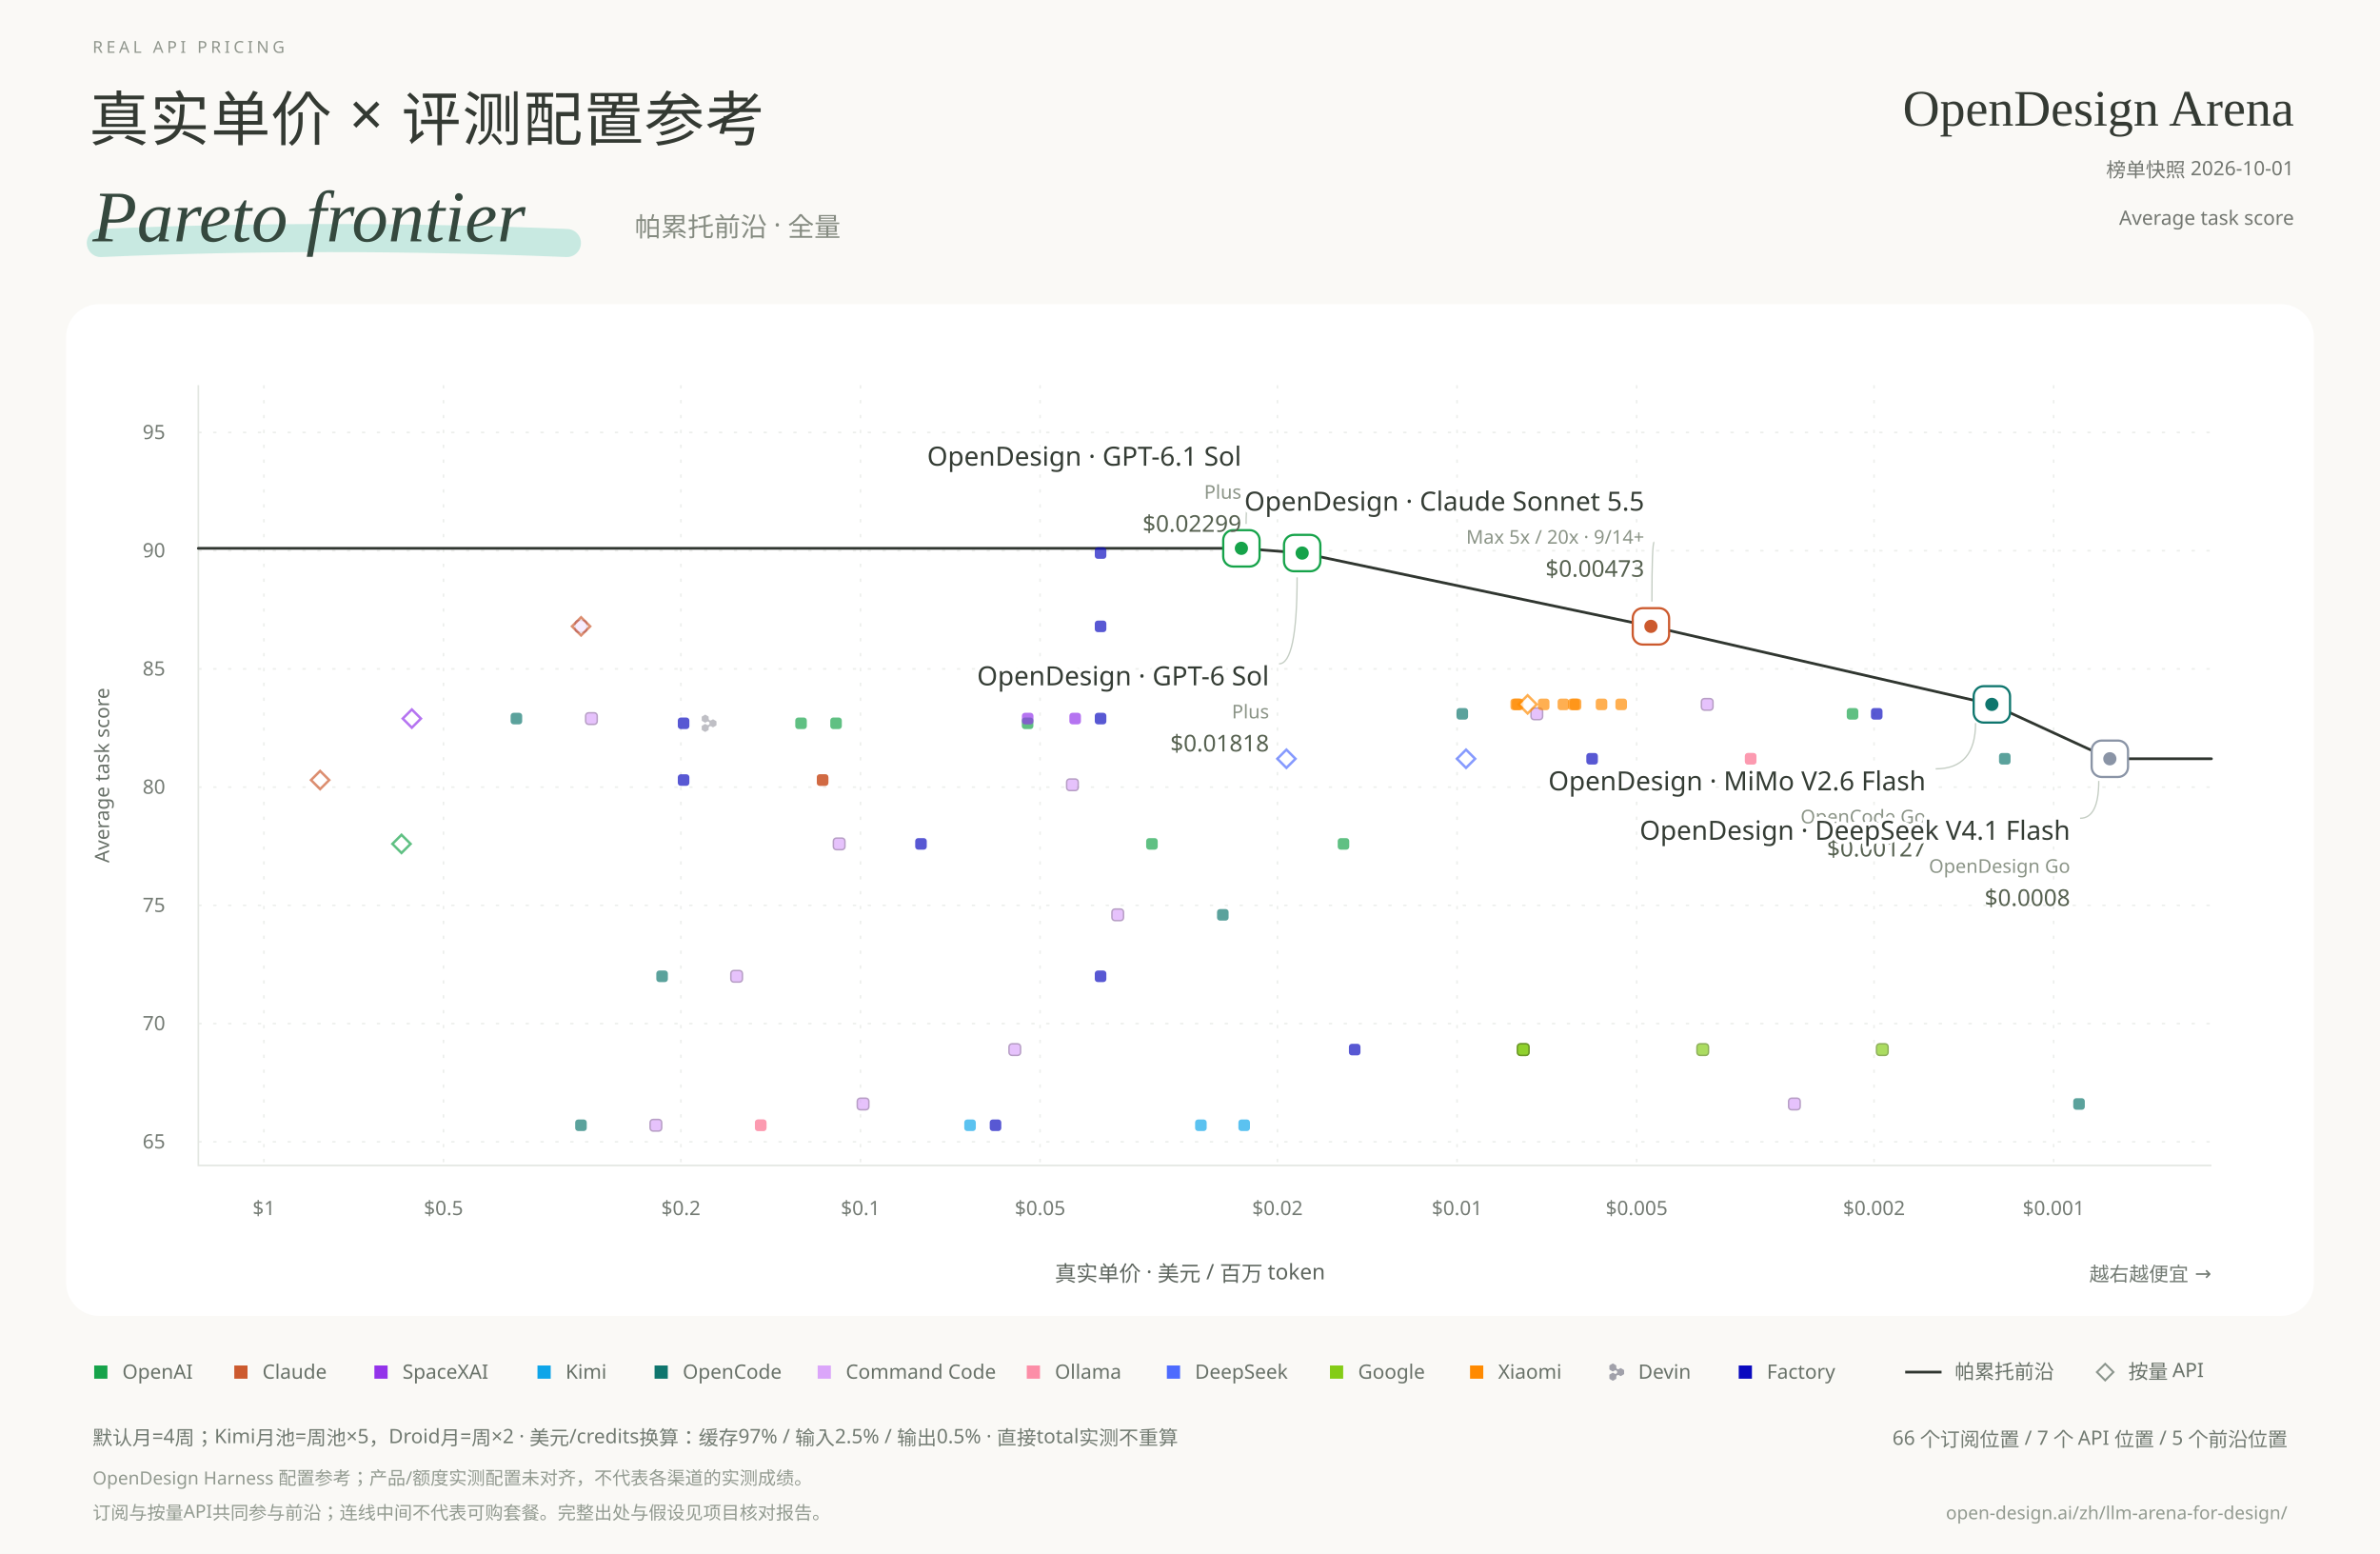
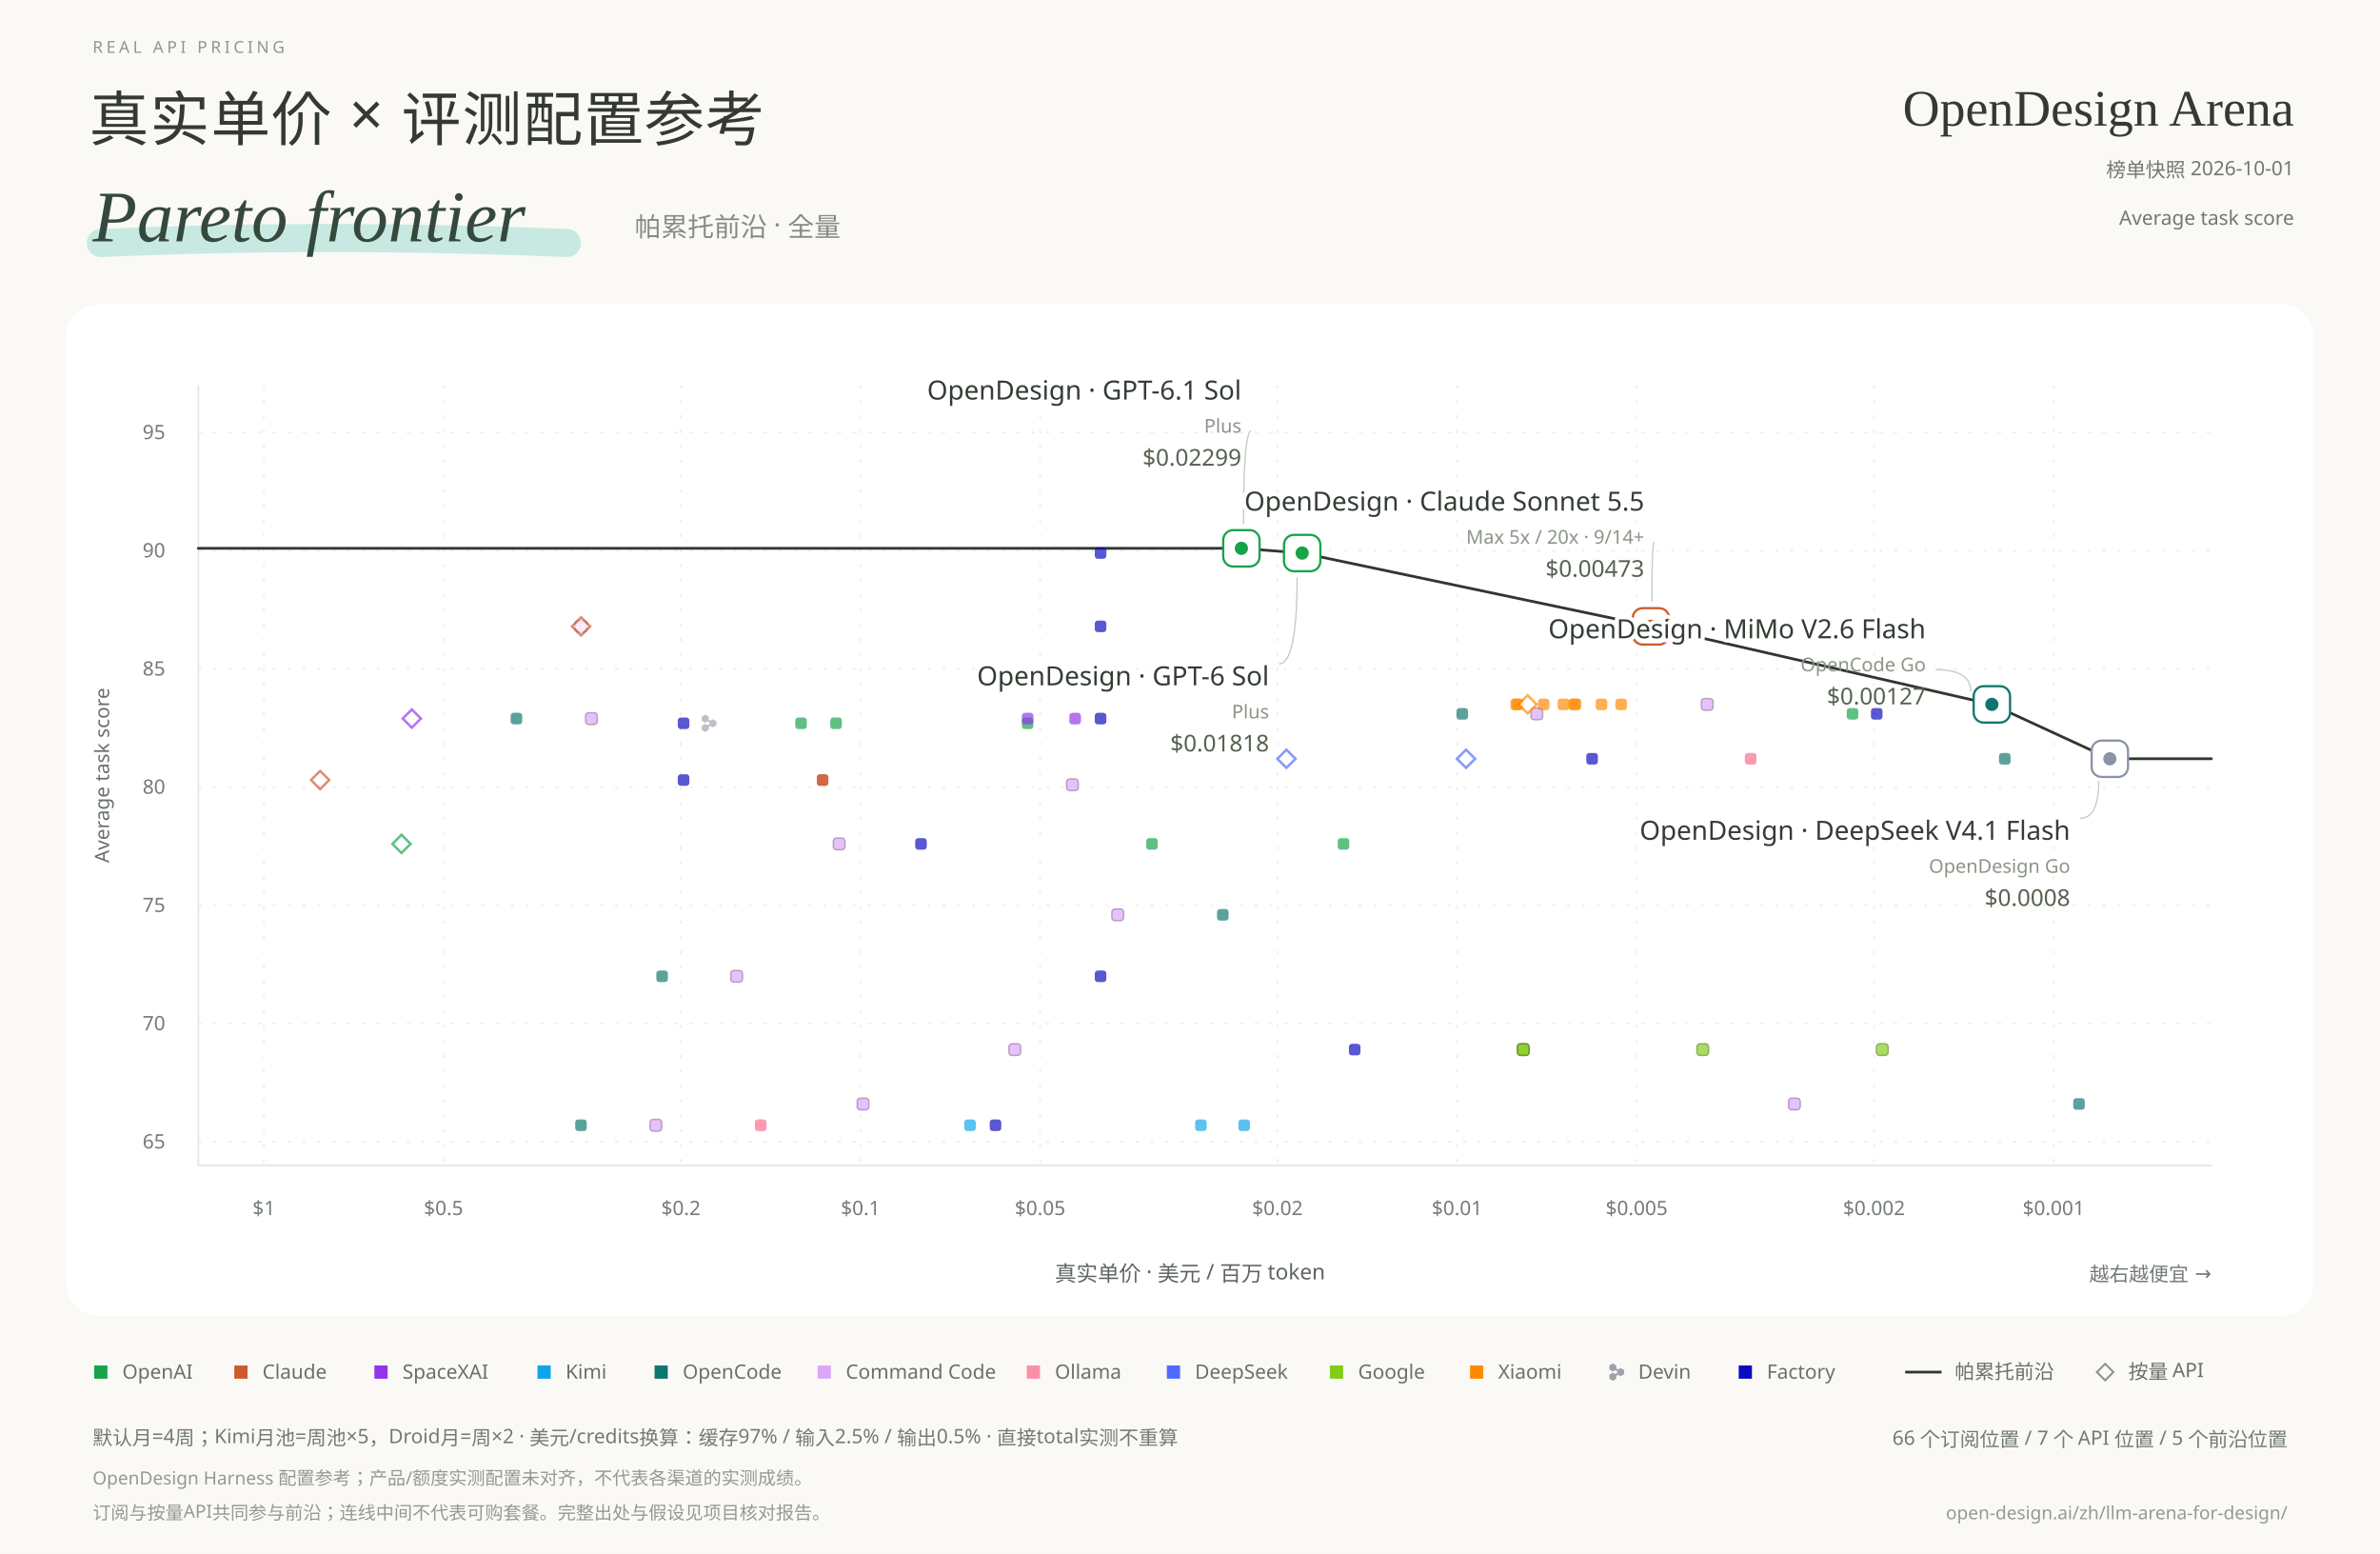
<svg xmlns="http://www.w3.org/2000/svg" width="1440" height="940" viewBox="0 0 1440 940" role="img" aria-labelledby="title desc">
  <style>text{font-family:"Microsoft YaHei","Segoe UI",sans-serif} .serif{font-family:"Times New Roman",serif} .number{font-family:"Segoe UI",sans-serif;font-variant-numeric:tabular-nums} .label-name{paint-order:stroke;stroke:#fff;stroke-width:5px;stroke-linejoin:round} .point:hover{opacity:1}</style>
  <rect width="1440" height="940" fill="#FAF9F6" />
  <text x="56.000" y="32.000" font-size="10" fill="#90968D" text-anchor="start" font-weight="400" letter-spacing="2.1">REAL API PRICING</text>
  <text x="54.000" y="85.000" font-size="36" fill="#343A33" text-anchor="start" font-weight="300" letter-spacing=".8">真实单价 × 评测配置参考</text>
  <path d="M61 147 Q197 141 343 147" stroke="#9FDDD0" stroke-width="17" stroke-linecap="round" opacity=".55" fill="none" />
  <text x="56.000" y="146.000" font-size="44" fill="#35483E" text-anchor="start" font-weight="400" class="serif" font-style="italic">Pareto frontier</text>
  <text x="384.000" y="143.000" font-size="16" fill="#858B81" text-anchor="start" font-weight="300">帕累托前沿 · 全量</text>
  <text x="1388.000" y="76.000" font-size="31" fill="#343A33" text-anchor="end" font-weight="400" class="serif">OpenDesign Arena</text>
  <text x="1388.000" y="107.000" font-size="12" fill="#737771" text-anchor="end" font-weight="400">榜单快照  2026-10-01</text>
  <text x="1388.000" y="136.000" font-size="12" fill="#737771" text-anchor="end" font-weight="400">Average task score</text>
  <rect x="40" y="184" width="1360" height="612" rx="20" fill="#FFFFFF" />
  <path d="M1242.539 233V705" stroke="#E8EBE7" stroke-dasharray="2 7" opacity=".8" />
  <text x="1242.539" y="735.000" font-size="12" fill="#747B74" text-anchor="middle" font-weight="400" class="number">$0.001</text>
  <path d="M1133.881 233V705" stroke="#E8EBE7" stroke-dasharray="2 7" opacity=".8" />
  <text x="1133.881" y="735.000" font-size="12" fill="#747B74" text-anchor="middle" font-weight="400" class="number">$0.002</text>
  <path d="M990.243 233V705" stroke="#E8EBE7" stroke-dasharray="2 7" opacity=".8" />
  <text x="990.243" y="735.000" font-size="12" fill="#747B74" text-anchor="middle" font-weight="400" class="number">$0.005</text>
  <path d="M881.584 233V705" stroke="#E8EBE7" stroke-dasharray="2 7" opacity=".8" />
  <text x="881.584" y="735.000" font-size="12" fill="#747B74" text-anchor="middle" font-weight="400" class="number">$0.01</text>
  <path d="M772.926 233V705" stroke="#E8EBE7" stroke-dasharray="2 7" opacity=".8" />
  <text x="772.926" y="735.000" font-size="12" fill="#747B74" text-anchor="middle" font-weight="400" class="number">$0.02</text>
  <path d="M629.288 233V705" stroke="#E8EBE7" stroke-dasharray="2 7" opacity=".8" />
  <text x="629.288" y="735.000" font-size="12" fill="#747B74" text-anchor="middle" font-weight="400" class="number">$0.05</text>
  <path d="M520.630 233V705" stroke="#E8EBE7" stroke-dasharray="2 7" opacity=".8" />
  <text x="520.630" y="735.000" font-size="12" fill="#747B74" text-anchor="middle" font-weight="400" class="number">$0.1</text>
  <path d="M411.971 233V705" stroke="#E8EBE7" stroke-dasharray="2 7" opacity=".8" />
  <text x="411.971" y="735.000" font-size="12" fill="#747B74" text-anchor="middle" font-weight="400" class="number">$0.2</text>
  <path d="M268.333 233V705" stroke="#E8EBE7" stroke-dasharray="2 7" opacity=".8" />
  <text x="268.333" y="735.000" font-size="12" fill="#747B74" text-anchor="middle" font-weight="400" class="number">$0.5</text>
  <path d="M159.675 233V705" stroke="#E8EBE7" stroke-dasharray="2 7" opacity=".8" />
  <text x="159.675" y="735.000" font-size="12" fill="#747B74" text-anchor="middle" font-weight="400" class="number">$1</text>
  <path d="M120 690.697H1338" stroke="#E8EBE7" stroke-dasharray="2 7" opacity=".8" />
  <text x="100.000" y="694.697" font-size="12" fill="#747B74" text-anchor="end" font-weight="400" class="number">65</text>
  <path d="M120 619.182H1338" stroke="#E8EBE7" stroke-dasharray="2 7" opacity=".8" />
  <text x="100.000" y="623.182" font-size="12" fill="#747B74" text-anchor="end" font-weight="400" class="number">70</text>
  <path d="M120 547.667H1338" stroke="#E8EBE7" stroke-dasharray="2 7" opacity=".8" />
  <text x="100.000" y="551.667" font-size="12" fill="#747B74" text-anchor="end" font-weight="400" class="number">75</text>
  <path d="M120 476.152H1338" stroke="#E8EBE7" stroke-dasharray="2 7" opacity=".8" />
  <text x="100.000" y="480.152" font-size="12" fill="#747B74" text-anchor="end" font-weight="400" class="number">80</text>
  <path d="M120 404.636H1338" stroke="#E8EBE7" stroke-dasharray="2 7" opacity=".8" />
  <text x="100.000" y="408.636" font-size="12" fill="#747B74" text-anchor="end" font-weight="400" class="number">85</text>
  <path d="M120 333.121H1338" stroke="#E8EBE7" stroke-dasharray="2 7" opacity=".8" />
  <text x="100.000" y="337.121" font-size="12" fill="#747B74" text-anchor="end" font-weight="400" class="number">90</text>
  <path d="M120 261.606H1338" stroke="#E8EBE7" stroke-dasharray="2 7" opacity=".8" />
  <text x="100.000" y="265.606" font-size="12" fill="#747B74" text-anchor="end" font-weight="400" class="number">95</text>
  <path d="M120 233V705H1338" fill="none" stroke="#E3E7E2" />
  <text x="66.000" y="469.000" font-size="12" fill="#697169" text-anchor="middle" font-weight="400" transform="rotate(-90 66 469.0)">Average task score</text>
  <text x="720.000" y="775.000" font-size="13" fill="#5D655E" text-anchor="middle" font-weight="400">真实单价 · 美元 / 百万 token</text>
  <text x="1338.000" y="775.000" font-size="12" fill="#737B74" text-anchor="end" font-weight="400">越右越便宜 →</text>
  <path id="frontier" d="M120.000,331.691 L751.095,331.691 L787.867,334.552 L998.878,378.891 L1205.154,426.091 L1276.543,458.988 L1338.000,458.988" fill="none" stroke="#303630" stroke-width="1.65" stroke-linecap="round" stroke-linejoin="round" />
  <g class="point" data-billing="subscription" data-frontier="false" data-price="0.032467532" data-score="77.6" data-x="696.974" data-y="510.479" transform="translate(696.974 510.479)">
    <rect x="-3.5" y="-3.5" width="7" height="7" rx="1.8" fill="#16A34A" opacity=".68" />
  </g>
  <g class="point" data-billing="subscription" data-frontier="false" data-price="0.015501473" data-score="77.6" data-x="812.868" data-y="510.479" transform="translate(812.868 510.479)">
    <rect x="-3.5" y="-3.5" width="7" height="7" rx="1.8" fill="#16A34A" opacity=".68" />
  </g>
  <g class="point" data-billing="subscription" data-frontier="false" data-price="0.12578616" data-score="82.7" data-x="484.667" data-y="437.533" transform="translate(484.667 437.533)">
    <rect x="-3.5" y="-3.5" width="7" height="7" rx="1.8" fill="#16A34A" opacity=".68" />
  </g>
  <g class="point" data-billing="subscription" data-frontier="true" data-price="0.018181818" data-score="89.9" data-x="787.867" data-y="334.552" transform="translate(787.867 334.552)">
    <rect x="-11" y="-11" width="22" height="22" rx="6" fill="#FFF" stroke="#16A34A" stroke-width="1.35" />
    <circle r="4" fill="#16A34A" />
  </g>
  <g class="point" data-billing="subscription" data-frontier="false" data-price="0.0021732044" data-score="83.1" data-x="1120.861" data-y="431.812" transform="translate(1120.861 431.812)">
    <rect x="-3.5" y="-3.5" width="7" height="7" rx="1.8" fill="#16A34A" opacity=".68" />
  </g>
  <g class="point" data-billing="subscription" data-frontier="true" data-price="0.022988506" data-score="90.1" data-x="751.095" data-y="331.691" transform="translate(751.095 331.691)">
    <rect x="-11" y="-11" width="22" height="22" rx="6" fill="#FFF" stroke="#16A34A" stroke-width="1.35" />
    <circle r="4" fill="#16A34A" />
  </g>
  <g class="point" data-billing="subscription" data-frontier="false" data-price="0.052465897" data-score="82.7" data-x="621.741" data-y="437.533" transform="translate(621.741 437.533)">
    <rect x="-3.5" y="-3.5" width="7" height="7" rx="1.8" fill="#16A34A" opacity=".68" />
  </g>
  <g class="point" data-billing="subscription" data-frontier="false" data-price="0.1793722" data-score="82.7" data-x="429.035" data-y="437.533" transform="translate(429.035 437.533)">
    <path transform="translate(-4.46 -5.23) scale(0.091)" d="M0 38.652V14.835C7.06768e-06 13.788 0.546 12.821 1.431 12.298L21.581 0.393C22.467 -0.131 23.558 -0.131 24.444 0.393L44.594 12.298C45.48 12.821 46.025 13.788 46.025 14.835V26.998C46.114 31.04 48.201 34.938 51.872 37.108C55.544 39.277 59.886 39.178 63.351 37.235L73.644 31.153C74.53 30.63 75.621 30.63 76.507 31.153L96.657 43.058C97.543 43.582 98.088 44.549 98.088 45.596V69.406C98.088 70.453 97.543 71.42 96.657 71.943L76.507 83.849C75.621 84.372 74.53 84.372 73.644 83.849L63.434 77.816C59.956 75.828 55.574 75.71 51.873 77.896C48.202 80.065 46.115 83.963 46.026 88.005V100.165C46.026 101.212 45.48 102.179 44.595 102.702L24.445 114.607C23.559 115.131 22.468 115.131 21.582 114.607L1.432 102.702C0.547 102.179 0.001 101.212 0.001 100.165V76.355C0.001 75.308 0.547 74.341 1.432 73.817L21.582 61.912C22.468 61.389 23.559 61.389 24.445 61.912L34.762 68.008C38.222 69.937 42.553 70.031 46.215 67.867C49.916 65.68 52.006 61.737 52.063 57.66C51.975 53.619 49.887 49.303 46.216 47.133C42.545 44.964 38.202 45.063 34.737 47.006L24.397 53.15C23.507 53.679 22.409 53.678 21.52 53.149L1.423 41.184C0.542 40.66 -7.06754e-06 39.695 0 38.652Z" fill="#A1A1AA" opacity="0.68" />
  </g>
  <g class="point" data-billing="subscription" data-frontier="false" data-price="0.0077450601" data-score="68.9" data-x="921.641" data-y="634.915" transform="translate(921.641 634.915)">
    <rect x="-3.5" y="-3.5" width="7" height="7" rx="1.8" fill="#84CC16" opacity=".68" stroke="#5A8B0F" stroke-width=".9" />
  </g>
  <g class="point" data-billing="subscription" data-frontier="false" data-price="0.0077481596" data-score="68.9" data-x="921.579" data-y="634.915" transform="translate(921.579 634.915)">
    <rect x="-3.5" y="-3.5" width="7" height="7" rx="1.8" fill="#84CC16" opacity=".68" stroke="#5A8B0F" stroke-width=".9" />
  </g>
  <g class="point" data-billing="subscription" data-frontier="false" data-price="0.0038742735" data-score="68.9" data-x="1030.229" data-y="634.915" transform="translate(1030.229 634.915)">
    <rect x="-3.5" y="-3.5" width="7" height="7" rx="1.8" fill="#84CC16" opacity=".68" stroke="#5A8B0F" stroke-width=".9" />
  </g>
  <g class="point" data-billing="subscription" data-frontier="false" data-price="0.11574074" data-score="80.3" data-x="497.714" data-y="471.861" transform="translate(497.714 471.861)">
    <rect x="-3.5" y="-3.5" width="7" height="7" rx="1.8" fill="#CC5A2E" opacity=".68" />
  </g>
  <g class="point" data-billing="subscription" data-frontier="false" data-price="0.052447552" data-score="82.9" data-x="621.796" data-y="434.673" transform="translate(621.796 434.673)">
    <rect x="-3.5" y="-3.5" width="7" height="7" rx="1.8" fill="#9333EA" opacity=".68" />
  </g>
  <g class="point" data-billing="subscription" data-frontier="false" data-price="0.043668122" data-score="82.9" data-x="650.514" data-y="434.673" transform="translate(650.514 434.673)">
    <rect x="-3.5" y="-3.5" width="7" height="7" rx="1.8" fill="#9333EA" opacity=".68" />
  </g>
  <g class="point" data-billing="subscription" data-frontier="false" data-price="0.026878015" data-score="65.7" data-x="726.591" data-y="680.685" transform="translate(726.591 680.685)">
    <rect x="-3.5" y="-3.5" width="7" height="7" rx="1.8" fill="#0EA5E9" opacity=".68" />
  </g>
  <g class="point" data-billing="subscription" data-frontier="false" data-price="0.065517241" data-score="65.7" data-x="586.917" data-y="680.685" transform="translate(586.917 680.685)">
    <rect x="-3.5" y="-3.5" width="7" height="7" rx="1.8" fill="#0EA5E9" opacity=".68" />
  </g>
  <g class="point" data-billing="subscription" data-frontier="false" data-price="0.022742936" data-score="65.7" data-x="752.779" data-y="680.685" transform="translate(752.779 680.685)">
    <rect x="-3.5" y="-3.5" width="7" height="7" rx="1.8" fill="#0EA5E9" opacity=".68" />
  </g>
  <g class="point" data-billing="subscription" data-frontier="false" data-price="0.37735849" data-score="82.9" data-x="312.447" data-y="434.673" transform="translate(312.447 434.673)">
    <rect x="-3.5" y="-3.5" width="7" height="7" rx="1.8" fill="#0F766E" opacity=".68" />
  </g>
  <g class="point" data-billing="subscription" data-frontier="false" data-price="0.0098000784" data-score="83.1" data-x="884.750" data-y="431.812" transform="translate(884.750 431.812)">
    <rect x="-3.5" y="-3.5" width="7" height="7" rx="1.8" fill="#0F766E" opacity=".68" />
  </g>
  <g class="point" data-billing="subscription" data-frontier="false" data-price="0.29411765" data-score="65.7" data-x="351.515" data-y="680.685" transform="translate(351.515 680.685)">
    <rect x="-3.5" y="-3.5" width="7" height="7" rx="1.8" fill="#0F766E" opacity=".68" />
  </g>
  <g class="point" data-billing="subscription" data-frontier="true" data-price="0.0012693255" data-score="83.5" data-x="1205.154" data-y="426.091" transform="translate(1205.154 426.091)">
    <rect x="-11" y="-11" width="22" height="22" rx="6" fill="#FFF" stroke="#0F766E" stroke-width="1.35" />
    <circle r="4" fill="#0F766E" />
  </g>
  <g class="point" data-billing="subscription" data-frontier="false" data-price="0.00090666763" data-score="66.6" data-x="1257.899" data-y="667.812" transform="translate(1257.899 667.812)">
    <rect x="-3.5" y="-3.5" width="7" height="7" rx="1.8" fill="#0F766E" opacity=".68" />
  </g>
  <g class="point" data-billing="subscription" data-frontier="false" data-price="0.21505376" data-score="72" data-x="400.595" data-y="590.576" transform="translate(400.595 590.576)">
    <rect x="-3.5" y="-3.5" width="7" height="7" rx="1.8" fill="#0F766E" opacity=".68" />
  </g>
  <g class="point" data-billing="subscription" data-frontier="false" data-price="0.0012074961" data-score="81.2" data-x="1212.982" data-y="458.988" transform="translate(1212.982 458.988)">
    <rect x="-3.5" y="-3.5" width="7" height="7" rx="1.8" fill="#0F766E" opacity=".68" />
  </g>
  <g class="point" data-billing="subscription" data-frontier="false" data-price="0.024697456" data-score="74.6" data-x="739.855" data-y="553.388" transform="translate(739.855 553.388)">
    <rect x="-3.5" y="-3.5" width="7" height="7" rx="1.8" fill="#0F766E" opacity=".68" />
  </g>
  <g class="point" data-billing="subscription" data-frontier="true" data-price="0.00080499742" data-score="81.2" data-x="1276.543" data-y="458.988" transform="translate(1276.543 458.988)">
    <rect x="-11" y="-11" width="22" height="22" rx="6" fill="#FFF" stroke="#8A94A6" stroke-width="1.35" />
    <circle r="4" fill="#8A94A6" />
  </g>
  <g class="point" data-billing="subscription" data-frontier="false" data-price="0.10857763" data-score="77.6" data-x="507.729" data-y="510.479" transform="translate(507.729 510.479)">
    <rect x="-3.5" y="-3.5" width="7" height="7" rx="1.8" fill="#DBA6FA" opacity=".68" stroke="#9571AA" stroke-width=".9" />
  </g>
  <g class="point" data-billing="subscription" data-frontier="false" data-price="0.055126792" data-score="68.9" data-x="613.986" data-y="634.915" transform="translate(613.986 634.915)">
    <rect x="-3.5" y="-3.5" width="7" height="7" rx="1.8" fill="#DBA6FA" opacity=".68" stroke="#9571AA" stroke-width=".9" />
  </g>
  <g class="point" data-billing="subscription" data-frontier="false" data-price="0.16129032" data-score="72" data-x="445.692" data-y="590.576" transform="translate(445.692 590.576)">
    <rect x="-3.5" y="-3.5" width="7" height="7" rx="1.8" fill="#DBA6FA" opacity=".68" stroke="#9571AA" stroke-width=".9" />
  </g>
  <g class="point" data-billing="subscription" data-frontier="false" data-price="0.28248588" data-score="82.9" data-x="357.840" data-y="434.673" transform="translate(357.840 434.673)">
    <rect x="-3.5" y="-3.5" width="7" height="7" rx="1.8" fill="#DBA6FA" opacity=".68" stroke="#9571AA" stroke-width=".9" />
  </g>
  <g class="point" data-billing="subscription" data-frontier="false" data-price="0.0073502389" data-score="83.1" data-x="929.844" data-y="431.812" transform="translate(929.844 431.812)">
    <rect x="-3.5" y="-3.5" width="7" height="7" rx="1.8" fill="#DBA6FA" opacity=".68" stroke="#9571AA" stroke-width=".9" />
  </g>
  <g class="point" data-billing="subscription" data-frontier="false" data-price="0.03705076" data-score="74.6" data-x="676.274" data-y="553.388" transform="translate(676.274 553.388)">
    <rect x="-3.5" y="-3.5" width="7" height="7" rx="1.8" fill="#DBA6FA" opacity=".68" stroke="#9571AA" stroke-width=".9" />
  </g>
  <g class="point" data-billing="subscription" data-frontier="false" data-price="0.044130627" data-score="80.1" data-x="648.862" data-y="474.721" transform="translate(648.862 474.721)">
    <rect x="-3.5" y="-3.5" width="7" height="7" rx="1.8" fill="#DBA6FA" opacity=".68" stroke="#9571AA" stroke-width=".9" />
  </g>
  <g class="point" data-billing="subscription" data-frontier="false" data-price="0.099009901" data-score="66.6" data-x="522.189" data-y="667.812" transform="translate(522.189 667.812)">
    <rect x="-3.5" y="-3.5" width="7" height="7" rx="1.8" fill="#DBA6FA" opacity=".68" stroke="#9571AA" stroke-width=".9" />
  </g>
  <g class="point" data-billing="subscription" data-frontier="false" data-price="0.0027199782" data-score="66.6" data-x="1085.681" data-y="667.812" transform="translate(1085.681 667.812)">
    <rect x="-3.5" y="-3.5" width="7" height="7" rx="1.8" fill="#DBA6FA" opacity=".68" stroke="#9571AA" stroke-width=".9" />
  </g>
  <g class="point" data-billing="subscription" data-frontier="false" data-price="0.22026432" data-score="65.7" data-x="396.842" data-y="680.685" transform="translate(396.842 680.685)">
    <rect x="-3.5" y="-3.5" width="7" height="7" rx="1.8" fill="#DBA6FA" opacity=".68" stroke="#9571AA" stroke-width=".9" />
  </g>
  <g class="point" data-billing="subscription" data-frontier="false" data-price="0.0038079281" data-score="83.5" data-x="1032.937" data-y="426.091" transform="translate(1032.937 426.091)">
    <rect x="-3.5" y="-3.5" width="7" height="7" rx="1.8" fill="#DBA6FA" opacity=".68" stroke="#9571AA" stroke-width=".9" />
  </g>
  <g class="point" data-billing="subscription" data-frontier="false" data-price="0.29411765" data-score="86.8" data-x="351.515" data-y="378.891" transform="translate(351.515 378.891)">
    <rect x="-3.5" y="-3.5" width="7" height="7" rx="1.8" fill="#DBA6FA" opacity=".68" stroke="#9571AA" stroke-width=".9" />
  </g>
  <g class="point" data-billing="subscription" data-frontier="false" data-price="0.0032199897" data-score="81.2" data-x="1059.227" data-y="458.988" transform="translate(1059.227 458.988)">
    <rect x="-3.5" y="-3.5" width="7" height="7" rx="1.8" fill="#FC8EA7" opacity=".68" />
  </g>
  <g class="point" data-billing="subscription" data-frontier="false" data-price="0.14695077" data-score="65.7" data-x="460.288" data-y="680.685" transform="translate(460.288 680.685)">
    <rect x="-3.5" y="-3.5" width="7" height="7" rx="1.8" fill="#FC8EA7" opacity=".68" />
  </g>
  <g class="point" data-billing="subscription" data-frontier="false" data-price="0.0032200001" data-score="81.2" data-x="1059.226" data-y="458.988" transform="translate(1059.226 458.988)">
    <rect x="-3.5" y="-3.5" width="7" height="7" rx="1.8" fill="#FC8EA7" opacity=".68" />
  </g>
  <g class="point" data-billing="subscription" data-frontier="false" data-price="0.14699397" data-score="65.7" data-x="460.242" data-y="680.685" transform="translate(460.242 680.685)">
    <rect x="-3.5" y="-3.5" width="7" height="7" rx="1.8" fill="#FC8EA7" opacity=".68" />
  </g>
  <g class="point" data-billing="subscription" data-frontier="false" data-price="0.0079575597" data-score="83.5" data-x="917.398" data-y="426.091" transform="translate(917.398 426.091)">
    <rect x="-3.5" y="-3.5" width="7" height="7" rx="1.8" fill="#FF8A00" opacity=".68" />
  </g>
  <g class="point" data-billing="subscription" data-frontier="false" data-price="0.0063694268" data-score="83.5" data-x="952.295" data-y="426.091" transform="translate(952.295 426.091)">
    <rect x="-3.5" y="-3.5" width="7" height="7" rx="1.8" fill="#FF8A00" opacity=".68" />
  </g>
  <g class="point" data-billing="subscription" data-frontier="false" data-price="0.0079129575" data-score="83.5" data-x="918.279" data-y="426.091" transform="translate(918.279 426.091)">
    <rect x="-3.5" y="-3.5" width="7" height="7" rx="1.8" fill="#FF8A00" opacity=".68" />
  </g>
  <g class="point" data-billing="subscription" data-frontier="false" data-price="0.0063291139" data-score="83.5" data-x="953.291" data-y="426.091" transform="translate(953.291 426.091)">
    <rect x="-3.5" y="-3.5" width="7" height="7" rx="1.8" fill="#FF8A00" opacity=".68" />
  </g>
  <g class="point" data-billing="subscription" data-frontier="false" data-price="0.0071581961" data-score="83.5" data-x="933.994" data-y="426.091" transform="translate(933.994 426.091)">
    <rect x="-3.5" y="-3.5" width="7" height="7" rx="1.8" fill="#FF8A00" opacity=".68" />
  </g>
  <g class="point" data-billing="subscription" data-frontier="false" data-price="0.005726065" data-score="83.5" data-x="968.987" data-y="426.091" transform="translate(968.987 426.091)">
    <rect x="-3.5" y="-3.5" width="7" height="7" rx="1.8" fill="#FF8A00" opacity=".68" />
  </g>
  <g class="point" data-billing="subscription" data-frontier="false" data-price="0.0066339392" data-score="83.5" data-x="945.917" data-y="426.091" transform="translate(945.917 426.091)">
    <rect x="-3.5" y="-3.5" width="7" height="7" rx="1.8" fill="#FF8A00" opacity=".68" />
  </g>
  <g class="point" data-billing="subscription" data-frontier="false" data-price="0.0053072922" data-score="83.5" data-x="980.893" data-y="426.091" transform="translate(980.893 426.091)">
    <rect x="-3.5" y="-3.5" width="7" height="7" rx="1.8" fill="#FF8A00" opacity=".68" />
  </g>
  <g class="point" data-billing="subscription" data-frontier="false" data-price="0.0019372336" data-score="68.9" data-x="1138.880" data-y="634.915" transform="translate(1138.880 634.915)">
    <rect x="-3.5" y="-3.5" width="7" height="7" rx="1.8" fill="#84CC16" opacity=".68" stroke="#5A8B0F" stroke-width=".9" />
  </g>
  <g class="point" data-billing="subscription" data-frontier="false" data-price="0.0048866302" data-score="86.8" data-x="993.838" data-y="378.891" transform="translate(993.838 378.891)">
    <rect x="-3.5" y="-3.5" width="7" height="7" rx="1.8" fill="#CC5A2E" opacity=".68" />
  </g>
  <g class="point" data-billing="subscription" data-frontier="true" data-price="0.0047320254" data-score="86.8" data-x="998.878" data-y="378.891" transform="translate(998.878 378.891)">
    <rect x="-11" y="-11" width="22" height="22" rx="6" fill="#FFF" stroke="#CC5A2E" stroke-width="1.35" />
    <circle r="4" fill="#CC5A2E" />
  </g>
  <g class="point" data-billing="subscription" data-frontier="false" data-price="0.11575414" data-score="80.3" data-x="497.696" data-y="471.861" transform="translate(497.696 471.861)">
    <rect x="-3.5" y="-3.5" width="7" height="7" rx="1.8" fill="#CC5A2E" opacity=".68" />
  </g>
  <g class="point" data-billing="subscription" data-frontier="false" data-price="0.10989011" data-score="82.7" data-x="505.845" data-y="437.533" transform="translate(505.845 437.533)">
    <rect x="-3.5" y="-3.5" width="7" height="7" rx="1.8" fill="#16A34A" opacity=".68" />
  </g>
  <g class="point" data-billing="subscription" data-frontier="false" data-price="0.19794141" data-score="80.3" data-x="413.593" data-y="471.861" transform="translate(413.593 471.861)">
    <rect x="-3.5" y="-3.5" width="7" height="7" rx="1.8" fill="#0A0ABF" opacity=".68" />
  </g>
  <g class="point" data-billing="subscription" data-frontier="false" data-price="0.039588282" data-score="86.8" data-x="665.890" data-y="378.891" transform="translate(665.890 378.891)">
    <rect x="-3.5" y="-3.5" width="7" height="7" rx="1.8" fill="#0A0ABF" opacity=".68" />
  </g>
  <g class="point" data-billing="subscription" data-frontier="false" data-price="0.19794141" data-score="82.7" data-x="413.593" data-y="437.533" transform="translate(413.593 437.533)">
    <rect x="-3.5" y="-3.5" width="7" height="7" rx="1.8" fill="#0A0ABF" opacity=".68" />
  </g>
  <g class="point" data-billing="subscription" data-frontier="false" data-price="0.039588282" data-score="89.9" data-x="665.890" data-y="334.552" transform="translate(665.890 334.552)">
    <rect x="-3.5" y="-3.5" width="7" height="7" rx="1.8" fill="#0A0ABF" opacity=".68" />
  </g>
  <g class="point" data-billing="subscription" data-frontier="false" data-price="0.0019794141" data-score="83.1" data-x="1135.503" data-y="431.812" transform="translate(1135.503 431.812)">
    <rect x="-3.5" y="-3.5" width="7" height="7" rx="1.8" fill="#0A0ABF" opacity=".68" />
  </g>
  <g class="point" data-billing="subscription" data-frontier="false" data-price="0.079176564" data-score="77.6" data-x="557.232" data-y="510.479" transform="translate(557.232 510.479)">
    <rect x="-3.5" y="-3.5" width="7" height="7" rx="1.8" fill="#0A0ABF" opacity=".68" />
  </g>
  <g class="point" data-billing="subscription" data-frontier="false" data-price="0.014845606" data-score="68.9" data-x="819.645" data-y="634.915" transform="translate(819.645 634.915)">
    <rect x="-3.5" y="-3.5" width="7" height="7" rx="1.8" fill="#0A0ABF" opacity=".68" />
  </g>
  <g class="point" data-billing="subscription" data-frontier="false" data-price="0.039588282" data-score="82.9" data-x="665.890" data-y="434.673" transform="translate(665.890 434.673)">
    <rect x="-3.5" y="-3.5" width="7" height="7" rx="1.8" fill="#0A0ABF" opacity=".68" />
  </g>
  <g class="point" data-billing="subscription" data-frontier="false" data-price="0.059382423" data-score="65.7" data-x="602.329" data-y="680.685" transform="translate(602.329 680.685)">
    <rect x="-3.5" y="-3.5" width="7" height="7" rx="1.8" fill="#0A0ABF" opacity=".68" />
  </g>
  <g class="point" data-billing="subscription" data-frontier="false" data-price="0.039588282" data-score="72" data-x="665.890" data-y="590.576" transform="translate(665.890 590.576)">
    <rect x="-3.5" y="-3.5" width="7" height="7" rx="1.8" fill="#0A0ABF" opacity=".68" />
  </g>
  <g class="point" data-billing="subscription" data-frontier="false" data-price="0.0059382423" data-score="81.2" data-x="963.284" data-y="458.988" transform="translate(963.284 458.988)">
    <rect x="-3.5" y="-3.5" width="7" height="7" rx="1.8" fill="#0A0ABF" opacity=".68" />
  </g>
  <g class="point" data-billing="metered" data-frontier="false" data-price="0.00966" data-score="81.2" data-x="887.007" data-y="458.988" transform="translate(887.007 458.988)">
    <path d="M0 -5.5L5.5 0 0 5.5 -5.5 0Z" fill="white" stroke="#4D6BFE" stroke-width="1.5" opacity=".68" />
  </g>
  <g class="point" data-billing="metered" data-frontier="false" data-price="0.01932" data-score="81.2" data-x="778.349" data-y="458.988" transform="translate(778.349 458.988)">
    <path d="M0 -5.5L5.5 0 0 5.5 -5.5 0Z" fill="white" stroke="#4D6BFE" stroke-width="1.5" opacity=".68" />
  </g>
  <g class="point" data-billing="metered" data-frontier="false" data-price="0.588" data-score="77.6" data-x="242.919" data-y="510.479" transform="translate(242.919 510.479)">
    <path d="M0 -5.5L5.5 0 0 5.5 -5.5 0Z" fill="white" stroke="#16A34A" stroke-width="1.5" opacity=".68" />
  </g>
  <g class="point" data-billing="metered" data-frontier="false" data-price="0.565" data-score="82.9" data-x="249.174" data-y="434.673" transform="translate(249.174 434.673)">
    <path d="M0 -5.5L5.5 0 0 5.5 -5.5 0Z" fill="white" stroke="#9333EA" stroke-width="1.5" opacity=".68" />
  </g>
  <g class="point" data-billing="metered" data-frontier="false" data-price="0.007616" data-score="83.5" data-x="924.276" data-y="426.091" transform="translate(924.276 426.091)">
    <path d="M0 -5.5L5.5 0 0 5.5 -5.5 0Z" fill="white" stroke="#FF8A00" stroke-width="1.5" opacity=".68" />
  </g>
  <g class="point" data-billing="metered" data-frontier="false" data-price="0.805" data-score="80.3" data-x="193.678" data-y="471.861" transform="translate(193.678 471.861)">
    <path d="M0 -5.5L5.5 0 0 5.5 -5.5 0Z" fill="white" stroke="#CC5A2E" stroke-width="1.5" opacity=".68" />
  </g>
  <g class="point" data-billing="metered" data-frontier="false" data-price="0.294" data-score="86.8" data-x="351.577" data-y="378.891" transform="translate(351.577 378.891)">
    <path d="M0 -5.5L5.5 0 0 5.5 -5.5 0Z" fill="white" stroke="#CC5A2E" stroke-width="1.5" opacity=".68" />
  </g>
  <g class="front-label" data-model="gpt-6.1-sol">
-     <path d="M753.946,316.964Q753.946,300.691 757.095,300.691" stroke="#C4CDC3" stroke-width=".8" fill="none" />
-     <text x="751.095" y="281.691" font-size="16" fill="#343C34" text-anchor="end" font-weight="400" class="label-name">OpenDesign · GPT-6.1 Sol</text>
-     <text x="751.095" y="301.691" font-size="11.5" fill="#8B9487" text-anchor="end" font-weight="400">Plus</text>
-     <text x="751.095" y="321.691" font-size="14" fill="#566150" text-anchor="end" font-weight="400" class="number">$0.02299</text>
+     <path d="M752.358,316.744Q752.358,260.691 757.095,260.691" stroke="#C4CDC3" stroke-width=".8" fill="none" />
+     <text x="751.095" y="241.691" font-size="16" fill="#343C34" text-anchor="end" font-weight="400" class="label-name">OpenDesign · GPT-6.1 Sol</text>
+     <text x="751.095" y="261.691" font-size="11.5" fill="#8B9487" text-anchor="end" font-weight="400">Plus</text>
+     <text x="751.095" y="281.691" font-size="14" fill="#566150" text-anchor="end" font-weight="400" class="number">$0.02299</text>
  </g>
  <g class="front-label" data-model="gpt-6-sol">
    <path d="M784.799,349.234Q784.799,401.552 773.867,401.552" stroke="#C4CDC3" stroke-width=".8" fill="none" />
    <text x="767.867" y="414.552" font-size="16" fill="#343C34" text-anchor="end" font-weight="400" class="label-name">OpenDesign · GPT-6 Sol</text>
    <text x="767.867" y="434.552" font-size="11.5" fill="#8B9487" text-anchor="end" font-weight="400">Plus</text>
    <text x="767.867" y="454.552" font-size="14" fill="#566150" text-anchor="end" font-weight="400" class="number">$0.01818</text>
  </g>
  <g class="front-label" data-model="claude-sonnet-5.5">
    <path d="M999.466,363.902Q999.466,327.891 1000.878,327.891" stroke="#C4CDC3" stroke-width=".8" fill="none" />
    <text x="994.878" y="308.891" font-size="16" fill="#343C34" text-anchor="end" font-weight="400" class="label-name">OpenDesign · Claude Sonnet 5.5</text>
    <text x="994.878" y="328.891" font-size="11.5" fill="#8B9487" text-anchor="end" font-weight="400">Max 5x / 20x · 9/14+</text>
    <text x="994.878" y="348.891" font-size="14" fill="#566150" text-anchor="end" font-weight="400" class="number">$0.00473</text>
  </g>
  <g class="front-label" data-model="mimo-v2.6-flash">
-     <path d="M1195.297,437.398Q1195.297,465.091 1171.154,465.091" stroke="#C4CDC3" stroke-width=".8" fill="none" />
-     <text x="1165.154" y="478.091" font-size="16" fill="#343C34" text-anchor="end" font-weight="400" class="label-name">OpenDesign · MiMo V2.6 Flash</text>
-     <text x="1165.154" y="498.091" font-size="11.5" fill="#8B9487" text-anchor="end" font-weight="400">OpenCode Go</text>
-     <text x="1165.154" y="518.091" font-size="14" fill="#566150" text-anchor="end" font-weight="400" class="number">$0.00127</text>
+     <path d="M1192.392,418.209Q1192.392,405.091 1171.154,405.091" stroke="#C4CDC3" stroke-width=".8" fill="none" />
+     <text x="1165.154" y="386.091" font-size="16" fill="#343C34" text-anchor="end" font-weight="400" class="label-name">OpenDesign · MiMo V2.6 Flash</text>
+     <text x="1165.154" y="406.091" font-size="11.5" fill="#8B9487" text-anchor="end" font-weight="400">OpenCode Go</text>
+     <text x="1165.154" y="426.091" font-size="14" fill="#566150" text-anchor="end" font-weight="400" class="number">$0.00127</text>
  </g>
  <g class="front-label" data-model="deepseek-v4.1-flash">
    <path d="M1269.835,472.404Q1269.835,494.988 1258.543,494.988" stroke="#C4CDC3" stroke-width=".8" fill="none" />
    <text x="1252.543" y="507.988" font-size="16" fill="#343C34" text-anchor="end" font-weight="400" class="label-name">OpenDesign · DeepSeek V4.1 Flash</text>
    <text x="1252.543" y="527.988" font-size="11.5" fill="#8B9487" text-anchor="end" font-weight="400">OpenDesign Go</text>
    <text x="1252.543" y="547.988" font-size="14" fill="#566150" text-anchor="end" font-weight="400" class="number">$0.0008</text>
  </g>
  <rect x="57" y="826" width="8" height="8" fill="#16A34A" />
  <text x="74.000" y="834.000" font-size="12" fill="#687168" text-anchor="start" font-weight="400">OpenAI</text>
  <rect x="141.76" y="826" width="8" height="8" fill="#CC5A2E" />
  <text x="158.760" y="834.000" font-size="12" fill="#687168" text-anchor="start" font-weight="400">Claude</text>
  <rect x="226.52" y="826" width="8" height="8" fill="#9333EA" />
  <text x="243.520" y="834.000" font-size="12" fill="#687168" text-anchor="start" font-weight="400">SpaceXAI</text>
  <rect x="325.2" y="826" width="8" height="8" fill="#0EA5E9" />
  <text x="342.200" y="834.000" font-size="12" fill="#687168" text-anchor="start" font-weight="400">Kimi</text>
  <rect x="396.04" y="826" width="8" height="8" fill="#0F766E" />
  <text x="413.040" y="834.000" font-size="12" fill="#687168" text-anchor="start" font-weight="400">OpenCode</text>
  <rect x="494.72" y="826" width="8" height="8" fill="#DBA6FA" />
  <text x="511.720" y="834.000" font-size="12" fill="#687168" text-anchor="start" font-weight="400">Command Code</text>
  <rect x="621.24" y="826" width="8" height="8" fill="#FC8EA7" />
  <text x="638.240" y="834.000" font-size="12" fill="#687168" text-anchor="start" font-weight="400">Ollama</text>
  <rect x="706.0" y="826" width="8" height="8" fill="#4D6BFE" />
  <text x="723.000" y="834.000" font-size="12" fill="#687168" text-anchor="start" font-weight="400">DeepSeek</text>
  <rect x="804.68" y="826" width="8" height="8" fill="#84CC16" />
  <text x="821.680" y="834.000" font-size="12" fill="#687168" text-anchor="start" font-weight="400">Google</text>
  <rect x="889.44" y="826" width="8" height="8" fill="#FF8A00" />
  <text x="906.440" y="834.000" font-size="12" fill="#687168" text-anchor="start" font-weight="400">Xiaomi</text>
  <path transform="translate(973.74 824.77) scale(0.091)" d="M0 38.652V14.835C7.06768e-06 13.788 0.546 12.821 1.431 12.298L21.581 0.393C22.467 -0.131 23.558 -0.131 24.444 0.393L44.594 12.298C45.48 12.821 46.025 13.788 46.025 14.835V26.998C46.114 31.04 48.201 34.938 51.872 37.108C55.544 39.277 59.886 39.178 63.351 37.235L73.644 31.153C74.53 30.63 75.621 30.63 76.507 31.153L96.657 43.058C97.543 43.582 98.088 44.549 98.088 45.596V69.406C98.088 70.453 97.543 71.42 96.657 71.943L76.507 83.849C75.621 84.372 74.53 84.372 73.644 83.849L63.434 77.816C59.956 75.828 55.574 75.71 51.873 77.896C48.202 80.065 46.115 83.963 46.026 88.005V100.165C46.026 101.212 45.48 102.179 44.595 102.702L24.445 114.607C23.559 115.131 22.468 115.131 21.582 114.607L1.432 102.702C0.547 102.179 0.001 101.212 0.001 100.165V76.355C0.001 75.308 0.547 74.341 1.432 73.817L21.582 61.912C22.468 61.389 23.559 61.389 24.445 61.912L34.762 68.008C38.222 69.937 42.553 70.031 46.215 67.867C49.916 65.68 52.006 61.737 52.063 57.66C51.975 53.619 49.887 49.303 46.216 47.133C42.545 44.964 38.202 45.063 34.737 47.006L24.397 53.15C23.507 53.679 22.409 53.678 21.52 53.149L1.423 41.184C0.542 40.66 -7.06754e-06 39.695 0 38.652Z" fill="#A1A1AA" opacity="1.0" />
  <text x="991.200" y="834.000" font-size="12" fill="#687168" text-anchor="start" font-weight="400">Devin</text>
  <rect x="1052.0" y="826" width="8" height="8" fill="#0A0ABF" />
  <text x="1069.000" y="834.000" font-size="12" fill="#687168" text-anchor="start" font-weight="400">Factory</text>
  <path d="M1152.72 830h22" stroke="#303630" stroke-width="1.65" />
  <text x="1182.720" y="834.000" font-size="12" fill="#687168" text-anchor="start" font-weight="400">帕累托前沿</text>
  <path d="M1273.72 825l5 5-5 5-5-5Z" fill="none" stroke="#8B958D" stroke-width="1.2" />
  <text x="1287.720" y="834.000" font-size="12" fill="#687168" text-anchor="start" font-weight="400">按量 API</text>
  <text x="56.000" y="874.000" font-size="12" fill="#727B72" text-anchor="start" font-weight="400">默认月=4周；Kimi月池=周池×5，Droid月=周×2 · 美元/credits换算：缓存97% / 输入2.5% / 输出0.5% · 直接total实测不重算</text>
  <text x="1384.000" y="874.000" font-size="12" fill="#727B72" text-anchor="end" font-weight="400">66 个订阅位置 / 7 个 API 位置 / 5 个前沿位置</text>
  <text x="56.000" y="898.000" font-size="11" fill="#929A90" text-anchor="start" font-weight="400">OpenDesign Harness 配置参考；产品/额度实测配置未对齐，不代表各渠道的实测成绩。</text>
  <text x="56.000" y="919.000" font-size="11" fill="#929A90" text-anchor="start" font-weight="400">订阅与按量API共同参与前沿；连线中间不代表可购套餐。完整出处与假设见项目核对报告。</text>
  <text x="1384.000" y="919.000" font-size="11" fill="#929A90" text-anchor="end" font-weight="400">open-design.ai/zh/llm-arena-for-design/</text>
</svg>
